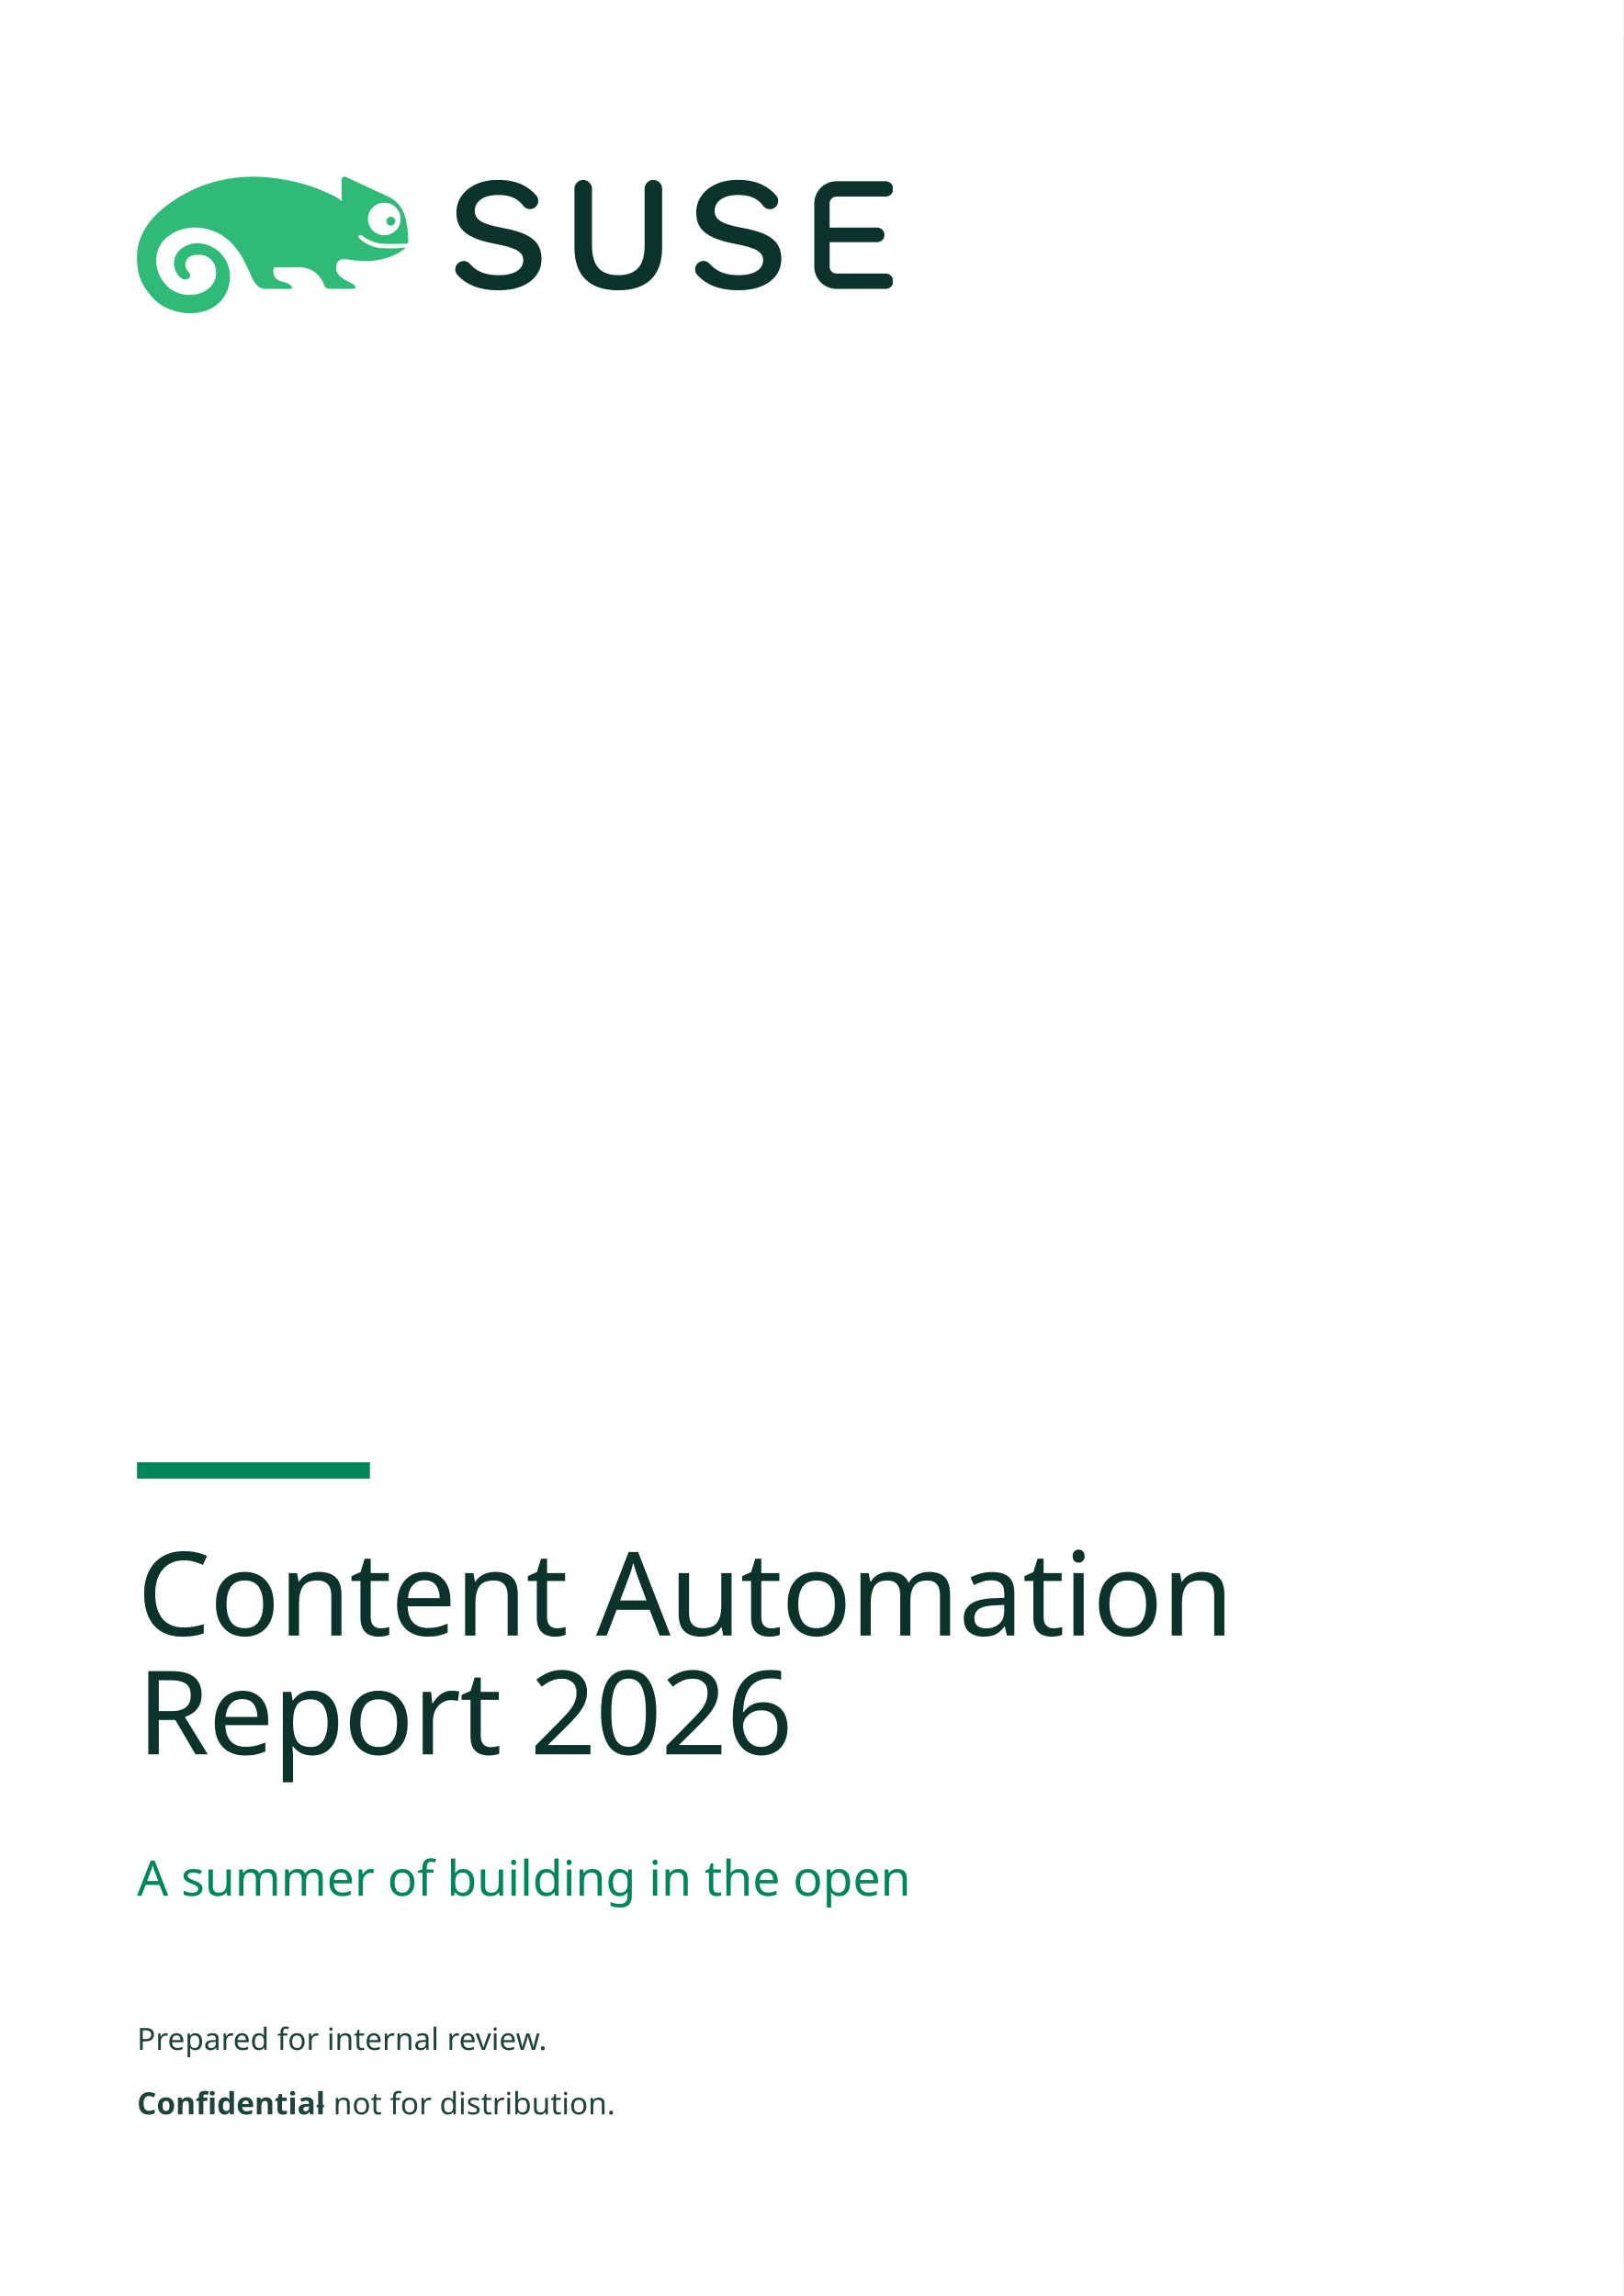
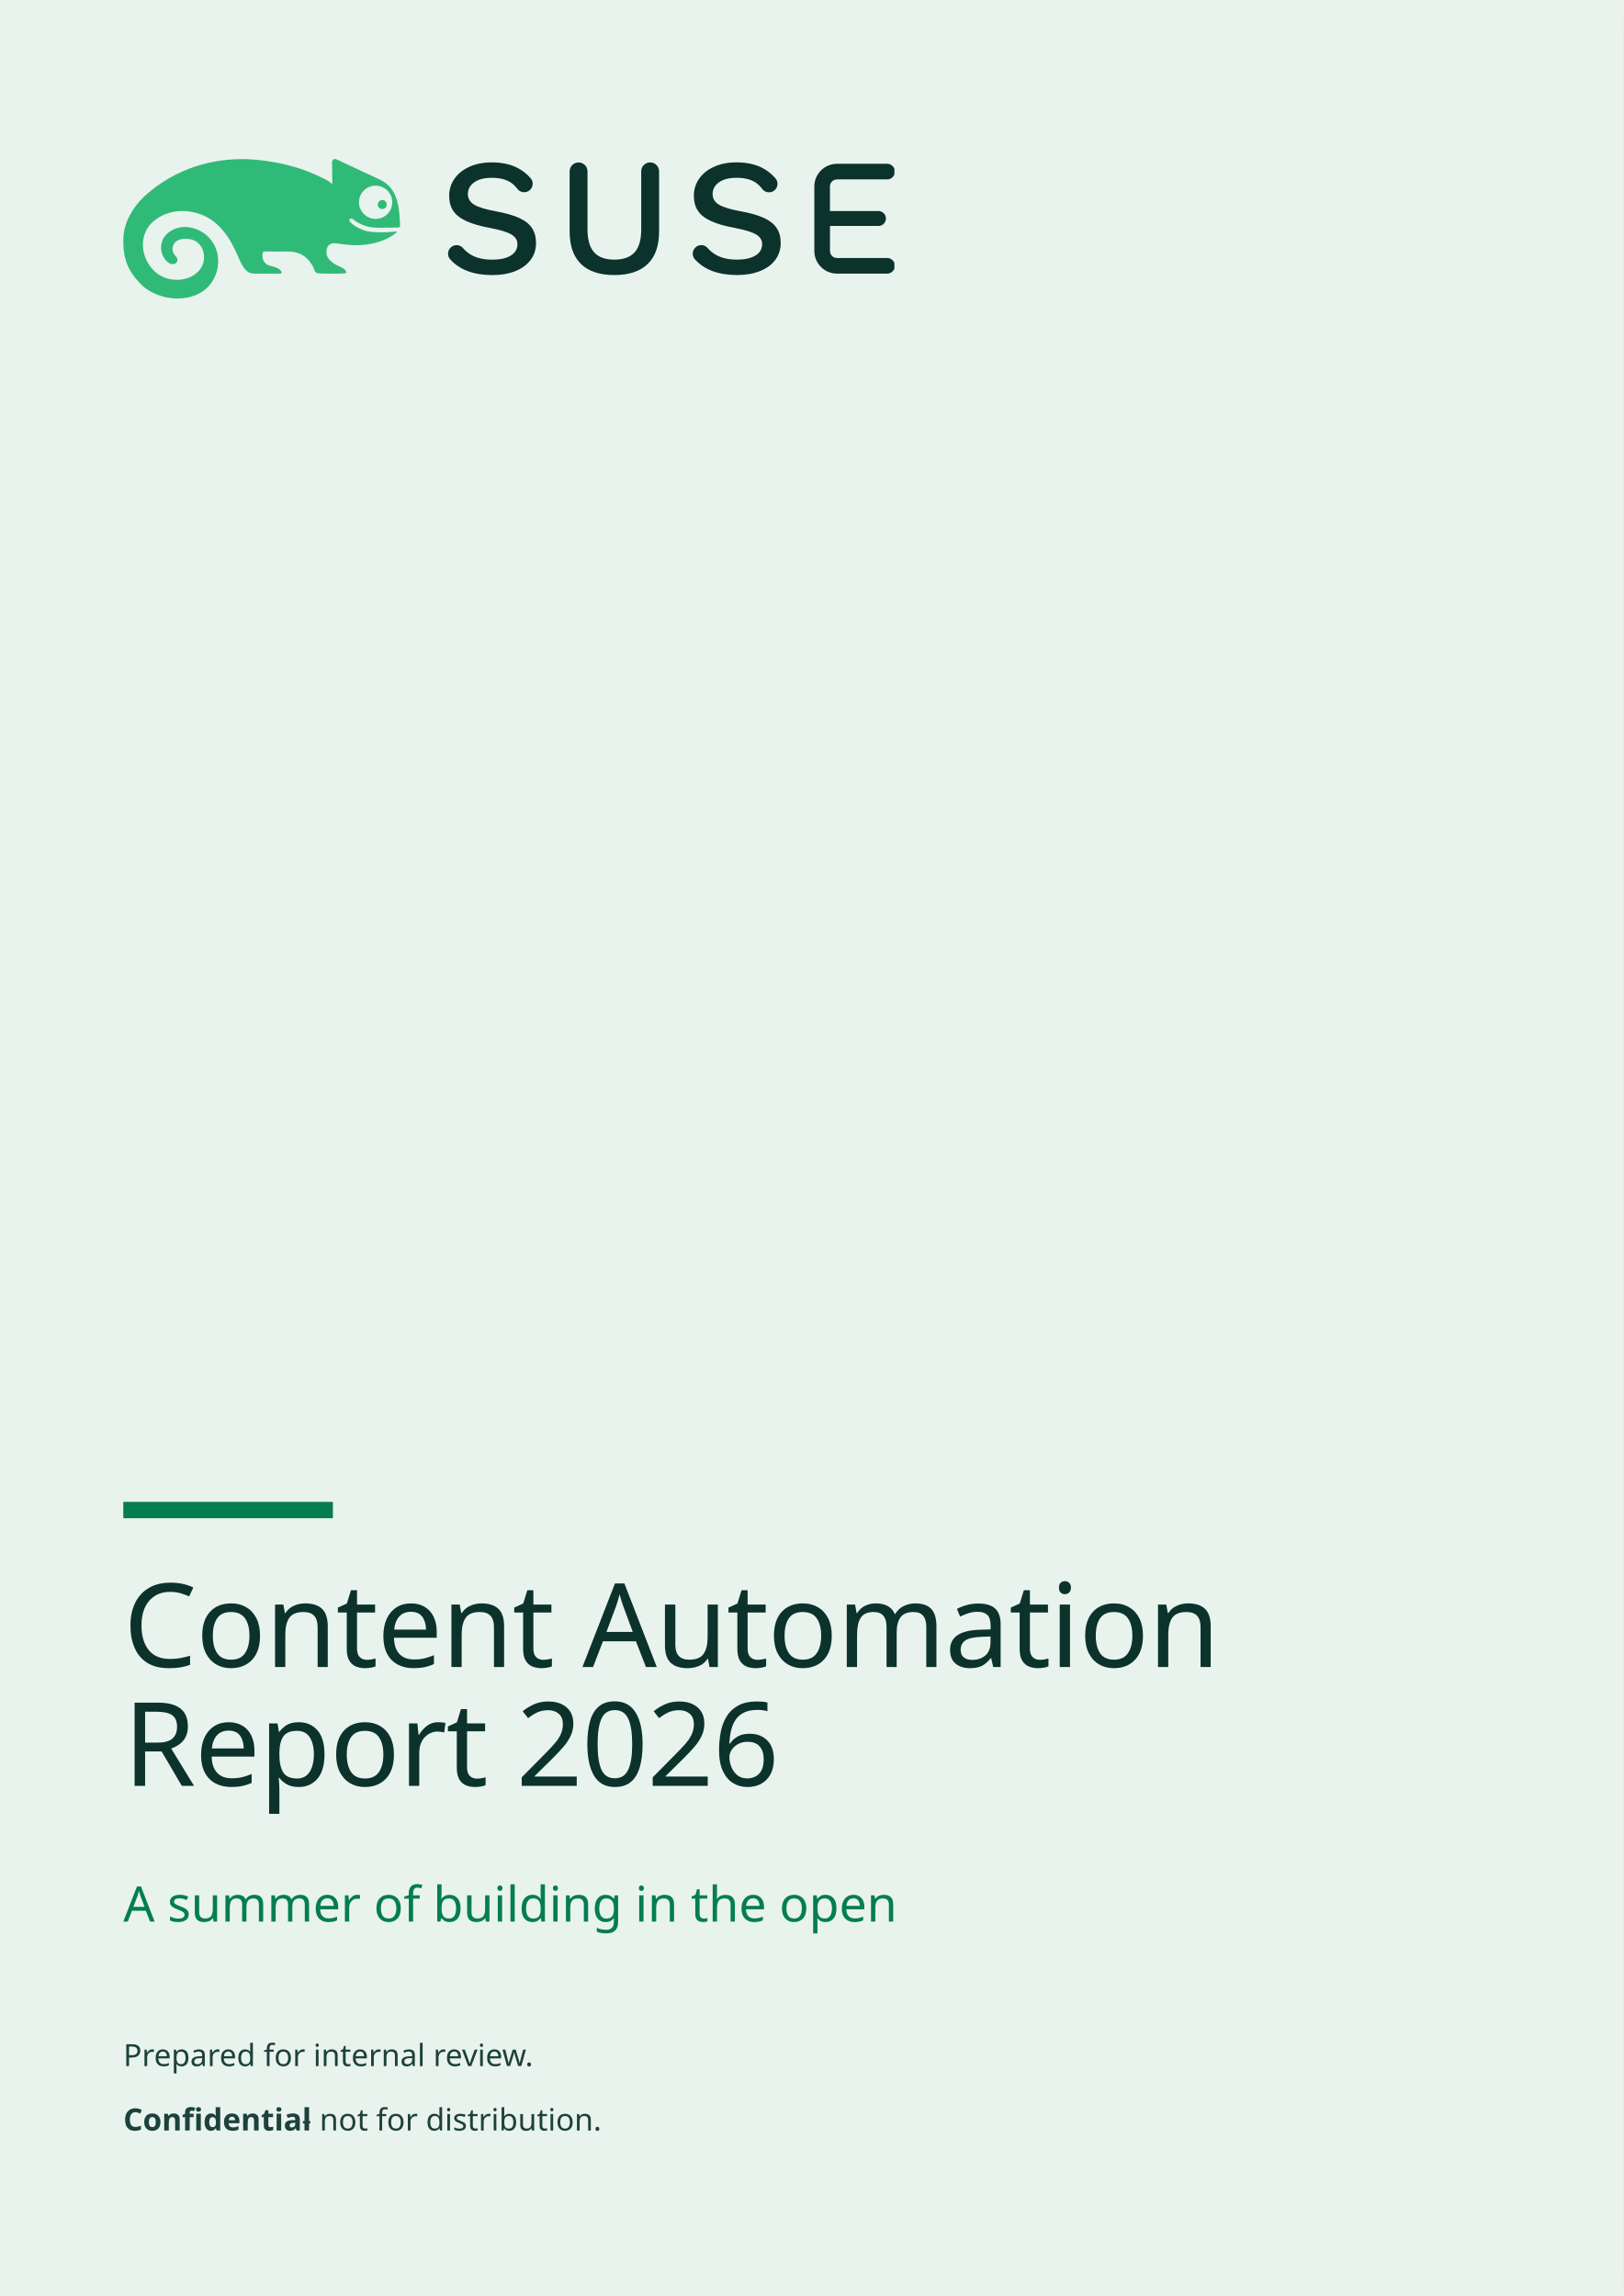
<svg xmlns="http://www.w3.org/2000/svg" width="794" height="1123" viewBox="0 0 794 1123">
  <defs>
    <filter id="shadow-1" width="894" height="1223" x="-50" y="-44" filterUnits="userSpaceOnUse">
      <feGaussianBlur in="SourceGraphic" stdDeviation="14" />
    </filter>
  </defs>
  <path fill-opacity=".28" d="M0 6h794v1123H0z" filter="url(#shadow-1)" />
-   <path fill="#fff" d="M0 0h794v1123H0z" />
-   <svg width="369.59" height="81.59" x="67" y="79" preserveAspectRatio="xMinYMid meet" viewBox="0 0 210.6 38.09">
+   <path fill="#e9f3ed" d="M0 0h794v1123H0z" />
+   <svg width="377.09" height="81.59" x="60.3" y="71.09" preserveAspectRatio="xMinYMid meet" viewBox="0 0 210.6 38.09">
    <path fill="#0c322c" d="M208.46 27.03h-13.55a1.9 1.9 0 0 1-1.9-1.9v-6.85h13.09a2.04 2.04 0 1 0 0-4.07H193V7.47c0-1.04.85-1.9 1.9-1.9h13.55a2.14 2.14 0 1 0 0-4.27H194.9a6.2 6.2 0 0 0-6.17 6.17v17.66a6.2 6.2 0 0 0 6.17 6.17h13.55a2.14 2.14 0 1 0 0-4.27M168.6 14.27q-4.3-.78-5.97-1.84-1.68-1.06-1.68-2.87 0-1.94 1.72-3.19 1.72-1.24 4.85-1.24 3.16 0 5.06 1.22 1.03.66 1.87 1.75A2.32 2.32 0 1 0 178 5.14a12 12 0 0 0-3.5-2.73q-2.92-1.5-7.04-1.5-3.53 0-6.18 1.23-2.65 1.22-4.05 3.3a8 8 0 0 0-1.4 4.62q0 2.4 1.1 4.07 1.12 1.68 3.56 2.8 2.44 1.14 6.56 1.9 4.12.78 5.77 1.77 1.66 1 1.65 2.62 0 2.05-1.83 3.15-1.83 1.11-5.04 1.11-3.4 0-5.68-1.27a9 9 0 0 1-2.34-1.92 2.3 2.3 0 0 0-3.37-.09v.01a2.3 2.3 0 0 0-.12 3.16q3.87 4.32 11.55 4.32 3.53 0 6.22-1.07 2.7-1.06 4.19-3.05t1.5-4.62q0-2.44-1.1-4.09-1.08-1.65-3.46-2.76t-6.4-1.83m-66.83 0q-4.3-.77-5.97-1.83-1.68-1.06-1.68-2.87 0-1.95 1.72-3.2t4.84-1.24q3.17 0 5.07 1.23 1.03.66 1.87 1.75a2.32 2.32 0 1 0 3.56-2.96 12 12 0 0 0-3.5-2.73q-2.92-1.5-7.04-1.5-3.53 0-6.18 1.23-2.65 1.22-4.05 3.3a8 8 0 0 0-1.4 4.62q0 2.4 1.1 4.07 1.12 1.68 3.56 2.8 2.44 1.14 6.56 1.9 4.12.78 5.77 1.77 1.65 1 1.65 2.63 0 2.03-1.83 3.14t-5.05 1.11q-3.4 0-5.68-1.27a9 9 0 0 1-2.33-1.92 2.3 2.3 0 0 0-3.37-.09v.01a2.3 2.3 0 0 0-.12 3.16q3.87 4.32 11.55 4.32 3.53 0 6.22-1.07t4.19-3.05 1.5-4.62q0-2.44-1.1-4.1t-3.46-2.75-6.4-1.83m44.57-10.92v16.43q0 5.88-3.12 8.89t-9.1 3.01-9.1-3.01q-3.11-3.01-3.11-8.9V3.37a2.44 2.44 0 0 1 4.88 0V19.2q0 4.25 1.8 6.27t5.54 2.01 5.54-2.01 1.79-6.27V3.36a2.44 2.44 0 0 1 4.88 0" />
    <path fill="#30ba78" d="M71.4 13.46a1.2 1.2 0 0 1-1.35 0 1.23 1.23 0 0 1-.19-1.9 1.2 1.2 0 0 1 1.74 0c.54.54.47 1.46-.2 1.9m1.94-2.69a4.55 4.55 0 0 1-5.46 5.47 4.6 4.6 0 0 1-3.4-3.4 4.55 4.55 0 0 1 5.47-5.45 4.6 4.6 0 0 1 3.4 3.39M51.22 28.44q.59.8.86 1.58c.13.37.29.85.65 1.05l.06.03c.67.24 2.4.2 2.4.2h3.16c.27 0 2.66 0 2.6-.27-.3-1.27-1.76-1.5-2.88-2.17-1.04-.61-2.02-1.31-2.46-2.51-.23-.62-.1-2.05.3-2.57a2 2 0 0 1 1.18-.73c.52-.1 1.05-.01 1.56.04.63.06 1.25.18 1.88.25q1.81.23 3.65.2a20 20 0 0 0 5.95-1.04 14 14 0 0 0 3.79-1.9c1.29-.95.95-.86-.36-.73q-2.35.23-4.71.1a10 10 0 0 1-4.24-.95 10 10 0 0 1-2.77-1.91.6.6 0 0 1 .03-.73c.22-.23.68-.1.82.03 1.45 1.2 3.6 2.2 5.83 2.3q1.79.11 3.59.04c.6-.03 1.51-.03 2.12-.03.3-.01 1.16.08 1.32-.25q.06-.14.04-.32C75.42 13.33 75.06 7.9 70 5.58c-3.76-1.72-9.41-4.4-11.8-5.5a.85.85 0 0 0-1.2.77c0 1.61.08 3.93.08 6.04-1.14-1.17-3.07-1.9-4.53-2.58a43 43 0 0 0-5.14-1.96A55 55 0 0 0 36.6.23a42 42 0 0 0-12.5.63 38.6 38.6 0 0 0-18.4 9.38C2.6 13.15.19 17.3.02 21.5c-.23 5.94 1.43 9.13 4.5 12.42 4.87 5.24 15.38 5.98 19.63-.24 1.91-2.8 2.33-6.6.94-9.69a9.3 9.3 0 0 0-7.97-5.43c-2.62-.1-5.42 1.25-6.43 3.67a5.3 5.3 0 0 0 1.07 5.6c.54.55 1.28 1.01 2.09.83.47-.1.87-.46.94-.94.1-.71-.51-1.17-.9-1.72a2.64 2.64 0 0 1 .32-3.3c.73-.7 1.8-.92 2.82-.91.95 0 1.92.17 2.73.64a4.8 4.8 0 0 1 2.17 3.22c.8 3.9-2.38 7.07-6.68 7.32a9 9 0 0 1-6.16-1.83c-4.35-3.5-5.42-10.65-.45-14.47 4.72-3.62 10.68-2.69 14.2-.8 2.81 1.5 4.9 3.97 6.5 6.7a39 39 0 0 1 2.1 4.25c.6 1.4 1.17 2.81 2.39 3.84.8.68 1.8.65 2.84.65h6c.82 0 .63-.54.27-.9-.8-.82-1.94-1-3-1.3-2.42-.66-2.17-3.86-1.5-3.86 2.16 0 2.23.06 4.13.04 2.73-.04 3.56-.2 5.7.6a7 7 0 0 1 2.96 2.56" />
  </svg>
-   <path fill="#008657" d="M67 715.22h113.89v8H67z" />
+   <path fill="#047d53" d="M60.3 734.58h102.5v8H60.3z" />
  <g fill="#0c322c" dominant-baseline="text-before-edge" font-family="SUSE, ui-sans-serif, system-ui, sans-serif" font-size="57" font-weight="500" letter-spacing="-.57">
-     <text x="67" y="755.72">Content Automation</text>
-     <text x="67" y="813.84">Report 2026</text>
+     <text x="60.3" y="771.13">Content Automation</text>
+     <text x="60.3" y="829.25">Report 2026</text>
  </g>
-   <text x="67" y="908.61" fill="#008657" dominant-baseline="text-before-edge" font-family="SUSE, ui-sans-serif, system-ui, sans-serif" font-size="24" font-weight="500">A summer of building in the open</text>
+   <text x="60.3" y="921.25" fill="#047d53" dominant-baseline="text-before-edge" font-family="SUSE, ui-sans-serif, system-ui, sans-serif" font-size="24" font-weight="500">A summer of building in the open</text>
  <g fill="#0c322c" dominant-baseline="text-before-edge" font-family="SUSE, ui-sans-serif, system-ui, sans-serif" font-size="15" opacity=".92">
-     <text x="67" y="991" font-weight="400">Prepared for internal review.</text>
-     <text x="67" y="1022.5" font-weight="700">Confidential</text>
-     <text x="154.23" y="1022.5" font-weight="400">- not for distribution.</text>
+     <text x="60.3" y="998.91" font-weight="400">Prepared for internal review.</text>
+     <text x="60.3" y="1030.41" font-weight="700">Confidential</text>
+     <text x="147.53" y="1030.41" font-weight="400">- not for distribution.</text>
  </g>
</svg>
